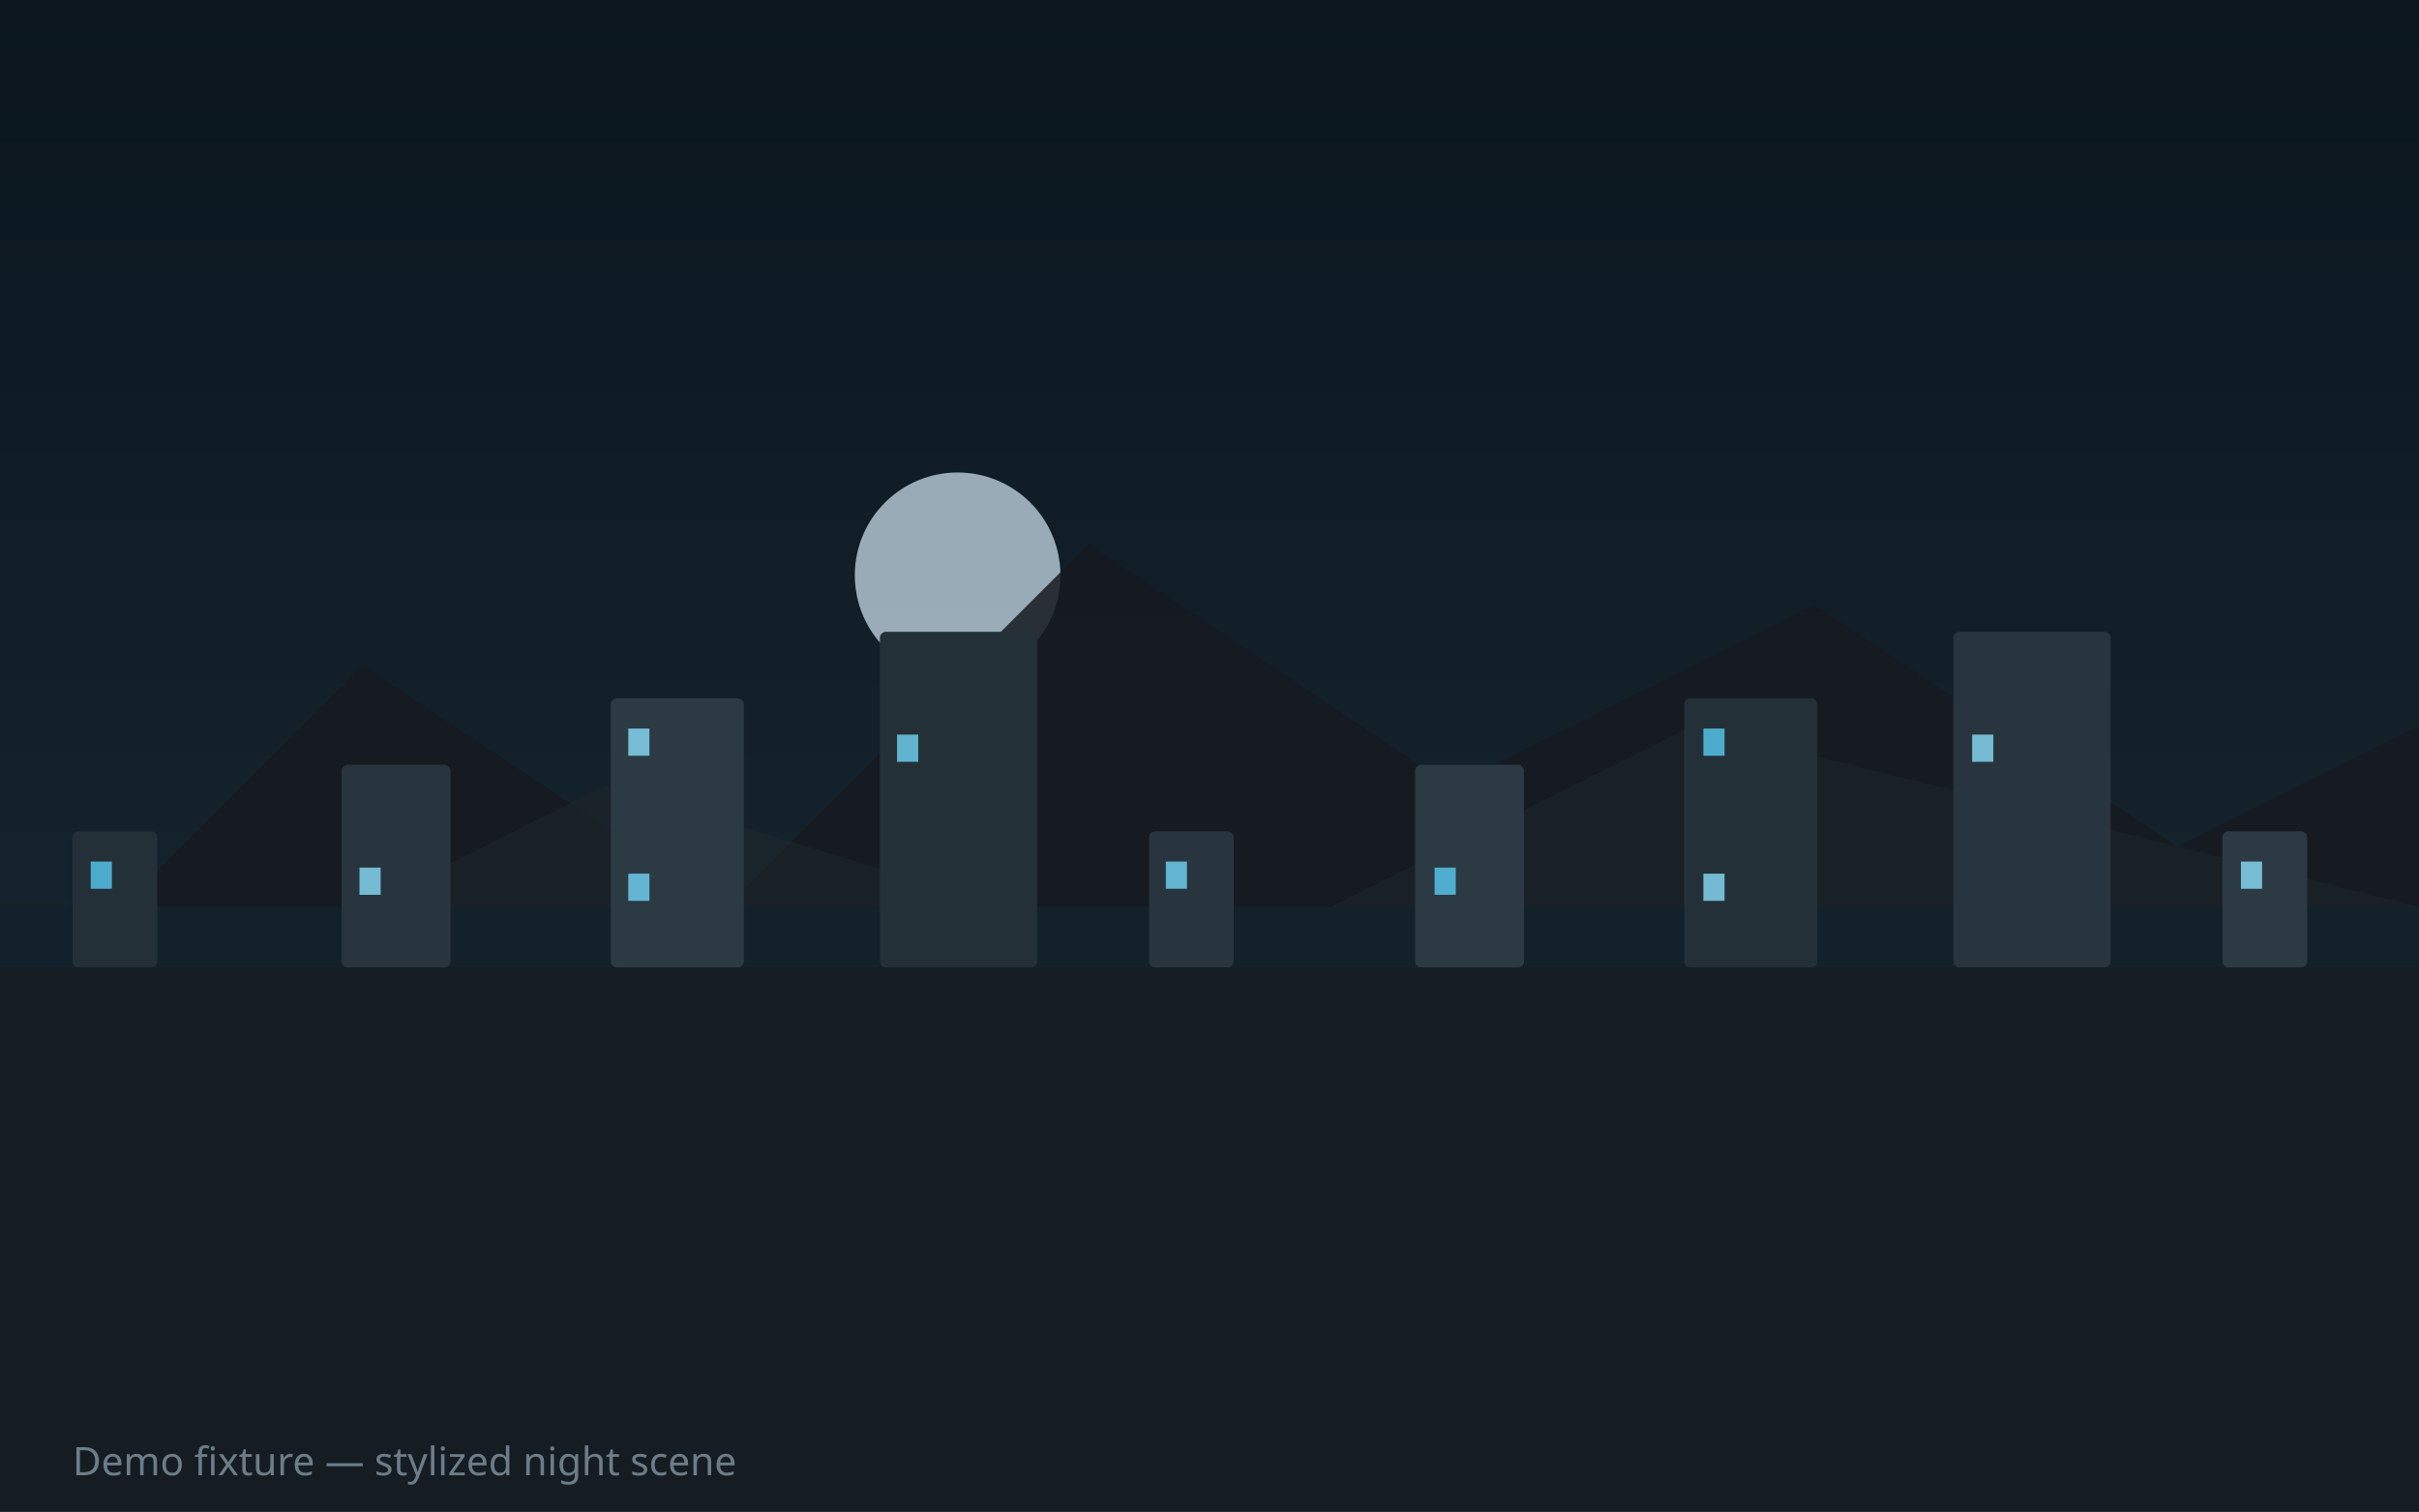
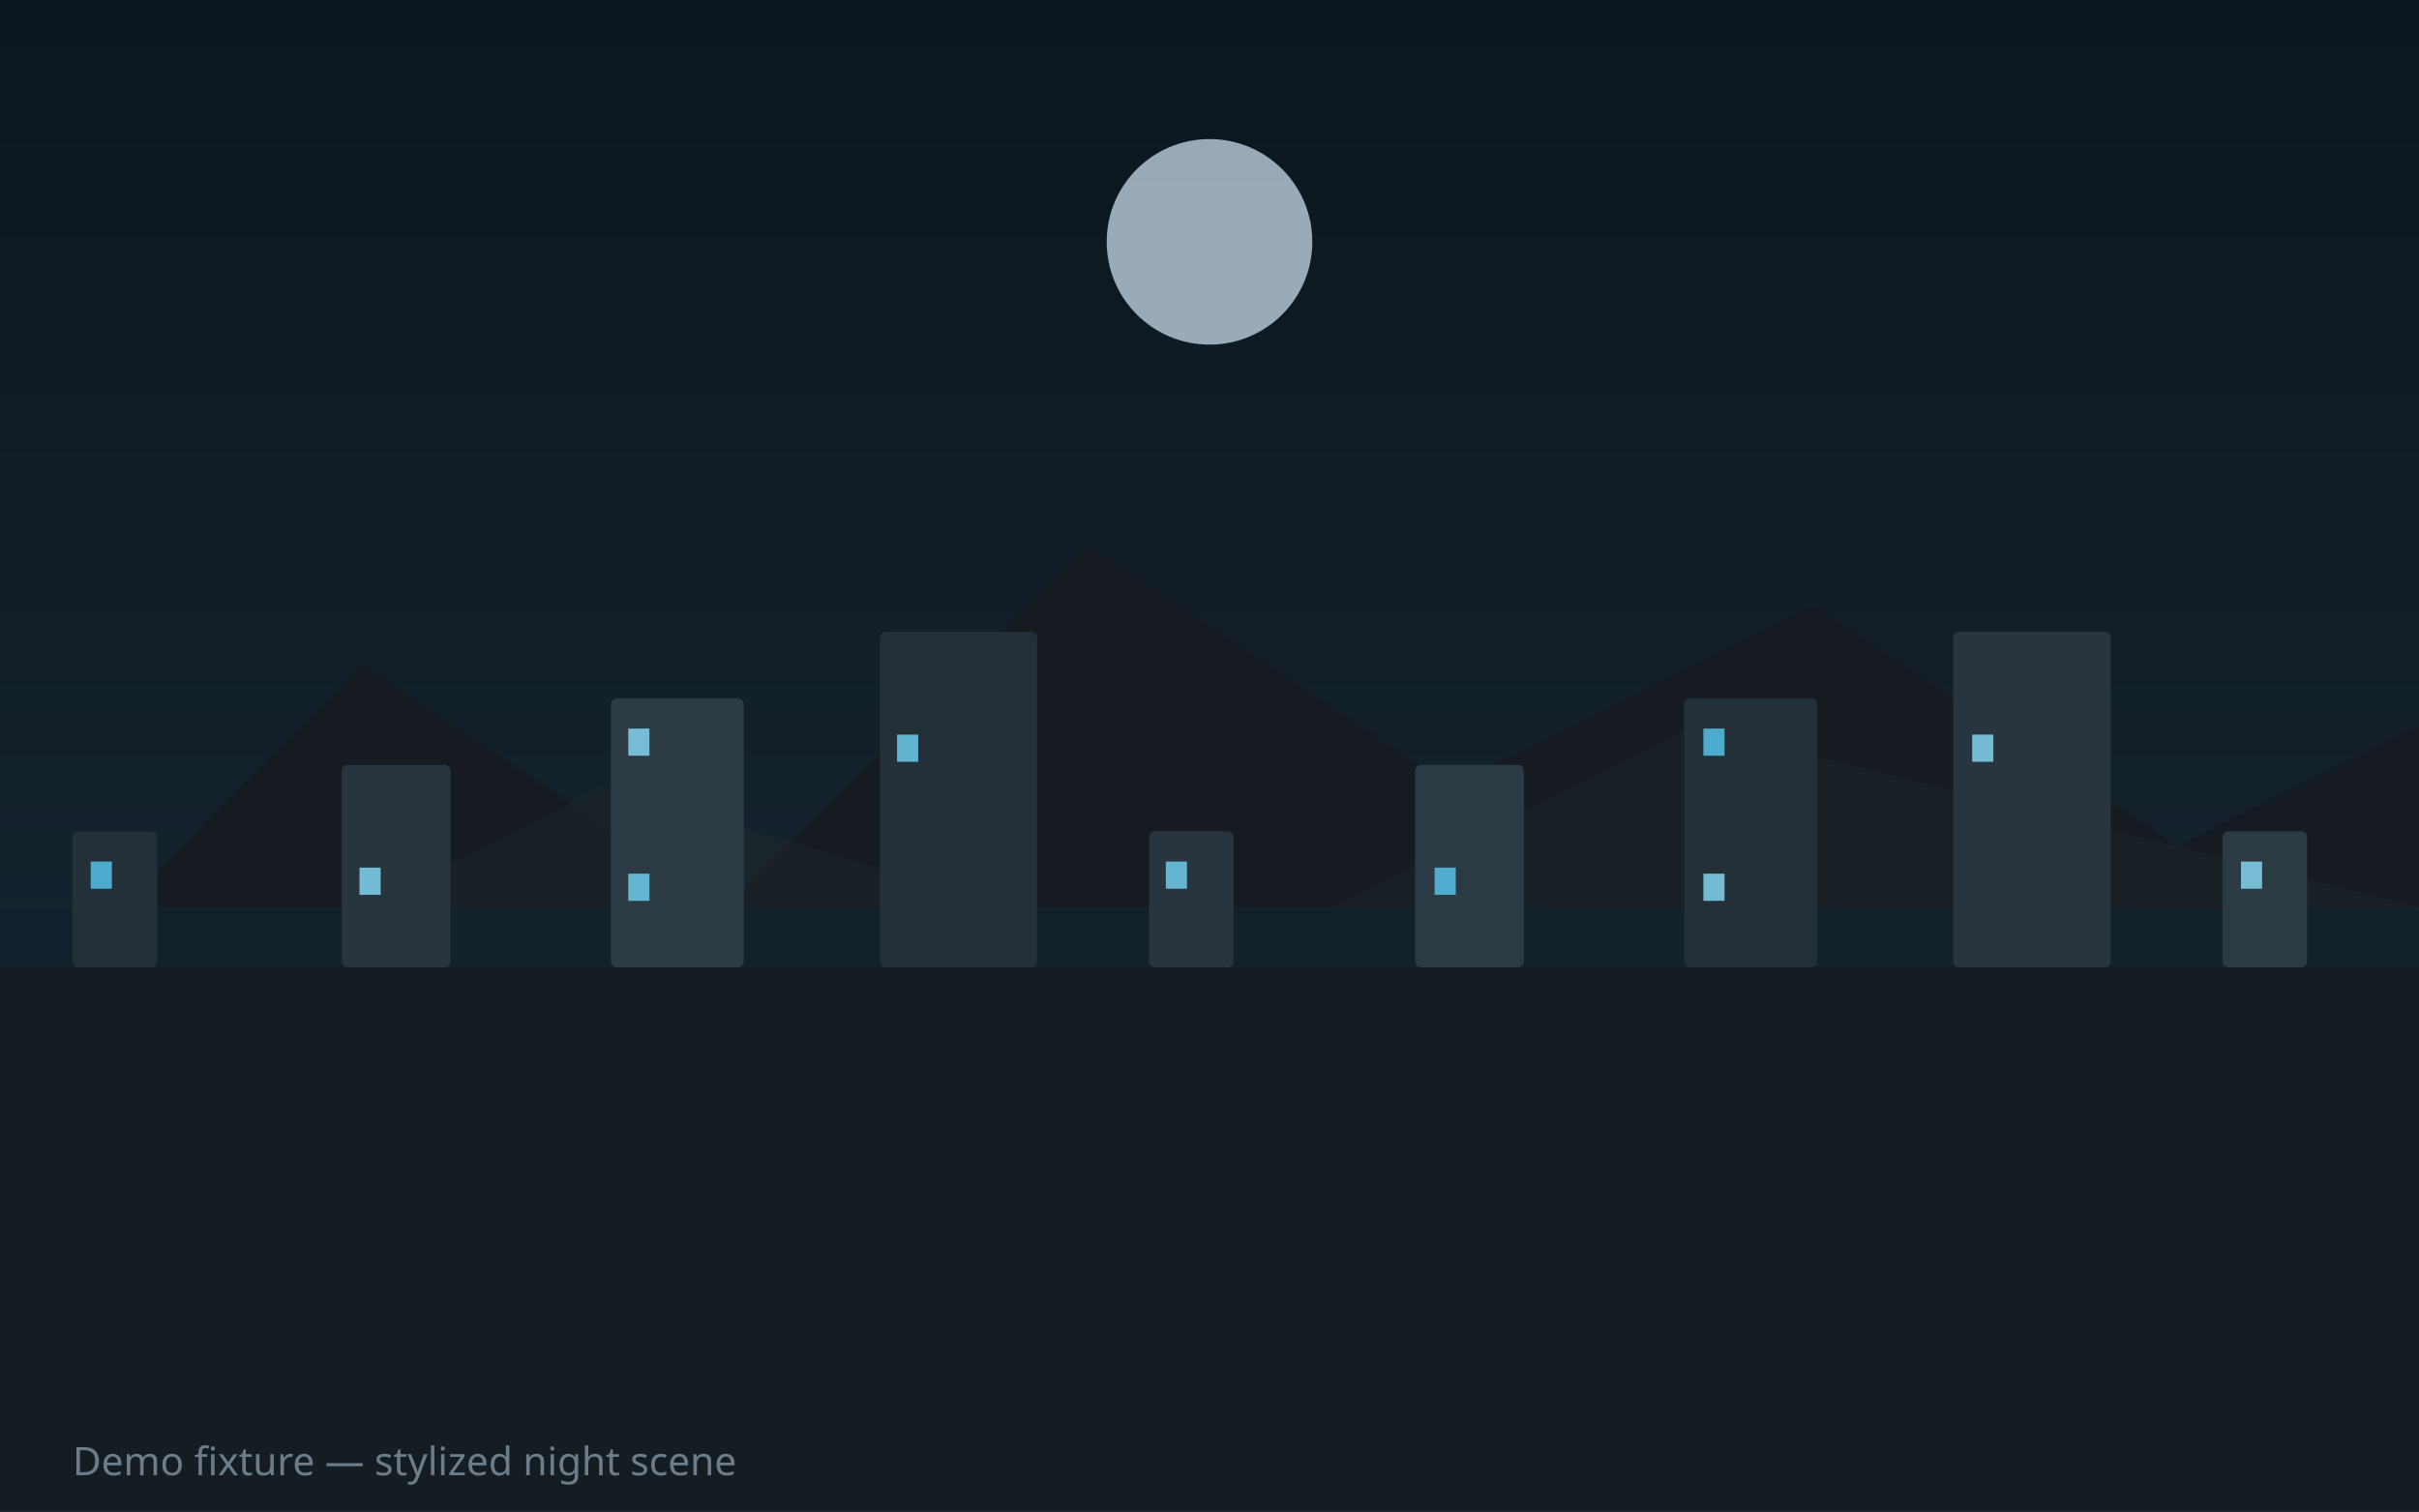
<svg xmlns="http://www.w3.org/2000/svg" width="800" height="500" viewBox="0 0 800 500" role="img" aria-label="Demo night scene">
  <defs>
    <linearGradient id="sky-aad-19" x1="0" y1="0" x2="0" y2="1">
      <stop offset="0%" stop-color="hsl(205, 45%, 8%)" />
      <stop offset="100%" stop-color="hsl(205, 35%, 16%)" />
    </linearGradient>
  </defs>
  <rect width="800" height="500" fill="url(#sky-aad-19)" />
-   <circle cx="316.7" cy="190.3" r="34" fill="hsl(205, 28%, 78%)" opacity="0.82" />
+   <circle cx="400.0" cy="80.0" r="34" fill="hsl(205, 28%, 78%)" opacity="0.82" />
  <path d="M0 340 L120 220 L240 300 L360 180 L480 260 L600 200 L720 280 L800 240 L800 500 L0 500 Z" fill="hsl(205, 18%, 10%)" opacity="0.85" />
  <path d="M0 360 L200 260 L400 320 L560 240 L800 300 L800 500 L0 500 Z" fill="hsl(205, 15%, 14%)" opacity="0.6" />
  <path d="M0 350 Q200 310 400 340 T800 330 L800 500 L0 500 Z" fill="hsl(205, 40%, 12%)" opacity="0.75" />
  <rect y="300" width="800" height="120" fill="hsl(205, 40%, 12%)" opacity="0.9" />
  <ellipse cx="80" cy="360" rx="40" ry="6" fill="hsl(205, 25%, 22%)" opacity="0.35" />
  <ellipse cx="175" cy="360" rx="40" ry="6" fill="hsl(205, 25%, 22%)" opacity="0.35" />
  <ellipse cx="270" cy="360" rx="40" ry="6" fill="hsl(205, 25%, 22%)" opacity="0.35" />
  <ellipse cx="365" cy="360" rx="40" ry="6" fill="hsl(205, 25%, 22%)" opacity="0.35" />
  <ellipse cx="460" cy="360" rx="40" ry="6" fill="hsl(205, 25%, 22%)" opacity="0.35" />
  <ellipse cx="555" cy="360" rx="40" ry="6" fill="hsl(205, 25%, 22%)" opacity="0.35" />
  <ellipse cx="650" cy="360" rx="40" ry="6" fill="hsl(205, 25%, 22%)" opacity="0.35" />
  <ellipse cx="745" cy="360" rx="40" ry="6" fill="hsl(205, 25%, 22%)" opacity="0.35" />
  <rect y="320" width="800" height="180" fill="hsl(205, 25%, 11%)" />
  <rect x="24" y="275" width="28" height="45" fill="hsl(205, 22%, 18%)" rx="2" />
  <rect x="30" y="285" width="7" height="9" fill="hsl(195, 75%, 62%)" opacity="0.85" />
  <rect x="113" y="253" width="36" height="67" fill="hsl(205, 22%, 20%)" rx="2" />
  <rect x="118.889" y="287" width="7" height="9" fill="hsl(195, 75%, 72%)" opacity="0.85" />
  <rect x="202" y="231" width="44" height="89" fill="hsl(205, 22%, 22%)" rx="2" />
  <rect x="207.778" y="241" width="7" height="9" fill="hsl(195, 75%, 72%)" opacity="0.85" />
  <rect x="207.778" y="289" width="7" height="9" fill="hsl(195, 75%, 67%)" opacity="0.85" />
  <rect x="291" y="209" width="52" height="111" fill="hsl(205, 22%, 18%)" rx="2" />
  <rect x="296.667" y="243" width="7" height="9" fill="hsl(195, 75%, 67%)" opacity="0.85" />
  <rect x="380" y="275" width="28" height="45" fill="hsl(205, 22%, 20%)" rx="2" />
  <rect x="385.556" y="285" width="7" height="9" fill="hsl(195, 75%, 67%)" opacity="0.85" />
  <rect x="468" y="253" width="36" height="67" fill="hsl(205, 22%, 22%)" rx="2" />
  <rect x="474.444" y="287" width="7" height="9" fill="hsl(195, 75%, 62%)" opacity="0.85" />
  <rect x="557" y="231" width="44" height="89" fill="hsl(205, 22%, 18%)" rx="2" />
  <rect x="563.333" y="241" width="7" height="9" fill="hsl(195, 75%, 62%)" opacity="0.85" />
  <rect x="563.333" y="289" width="7" height="9" fill="hsl(195, 75%, 72%)" opacity="0.85" />
  <rect x="646" y="209" width="52" height="111" fill="hsl(205, 22%, 20%)" rx="2" />
  <rect x="652.222" y="243" width="7" height="9" fill="hsl(195, 75%, 72%)" opacity="0.85" />
  <rect x="735" y="275" width="28" height="45" fill="hsl(205, 22%, 22%)" rx="2" />
  <rect x="741.111" y="285" width="7" height="9" fill="hsl(195, 75%, 72%)" opacity="0.85" />
  <text x="24" y="488" fill="hsl(205, 12%, 48%)" font-family="system-ui,sans-serif" font-size="13">Demo fixture — stylized night scene</text>
</svg>
